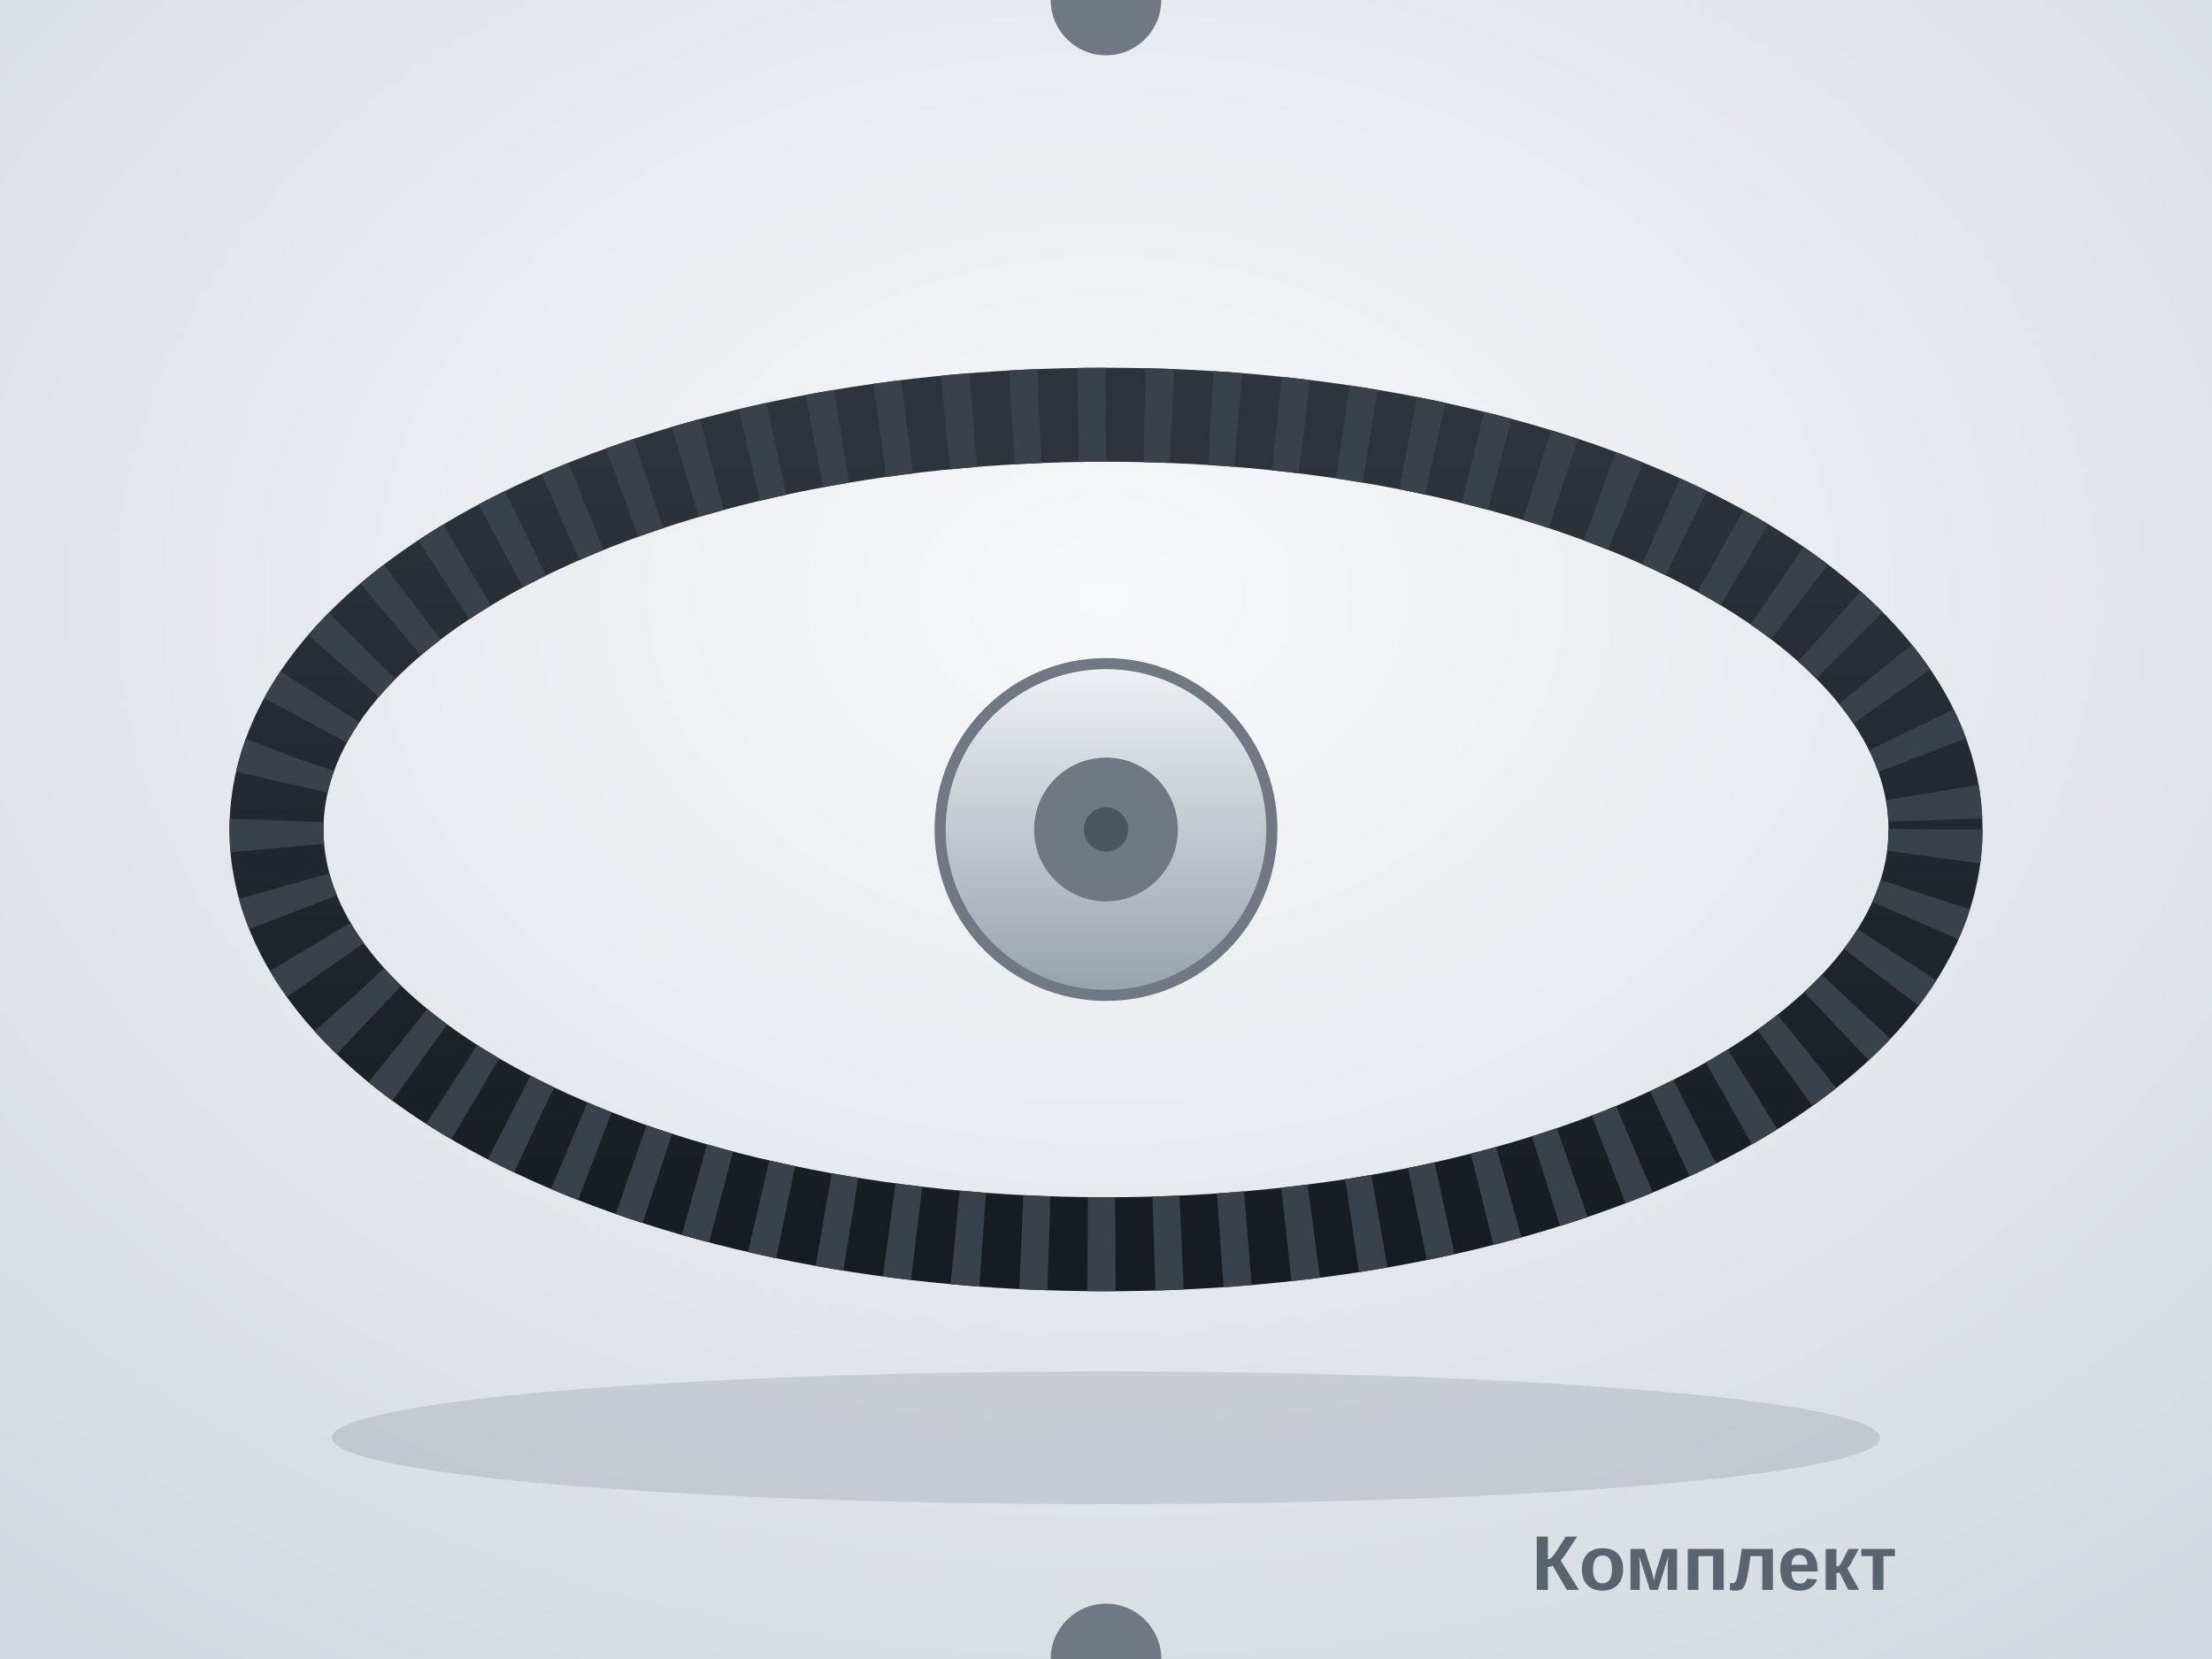
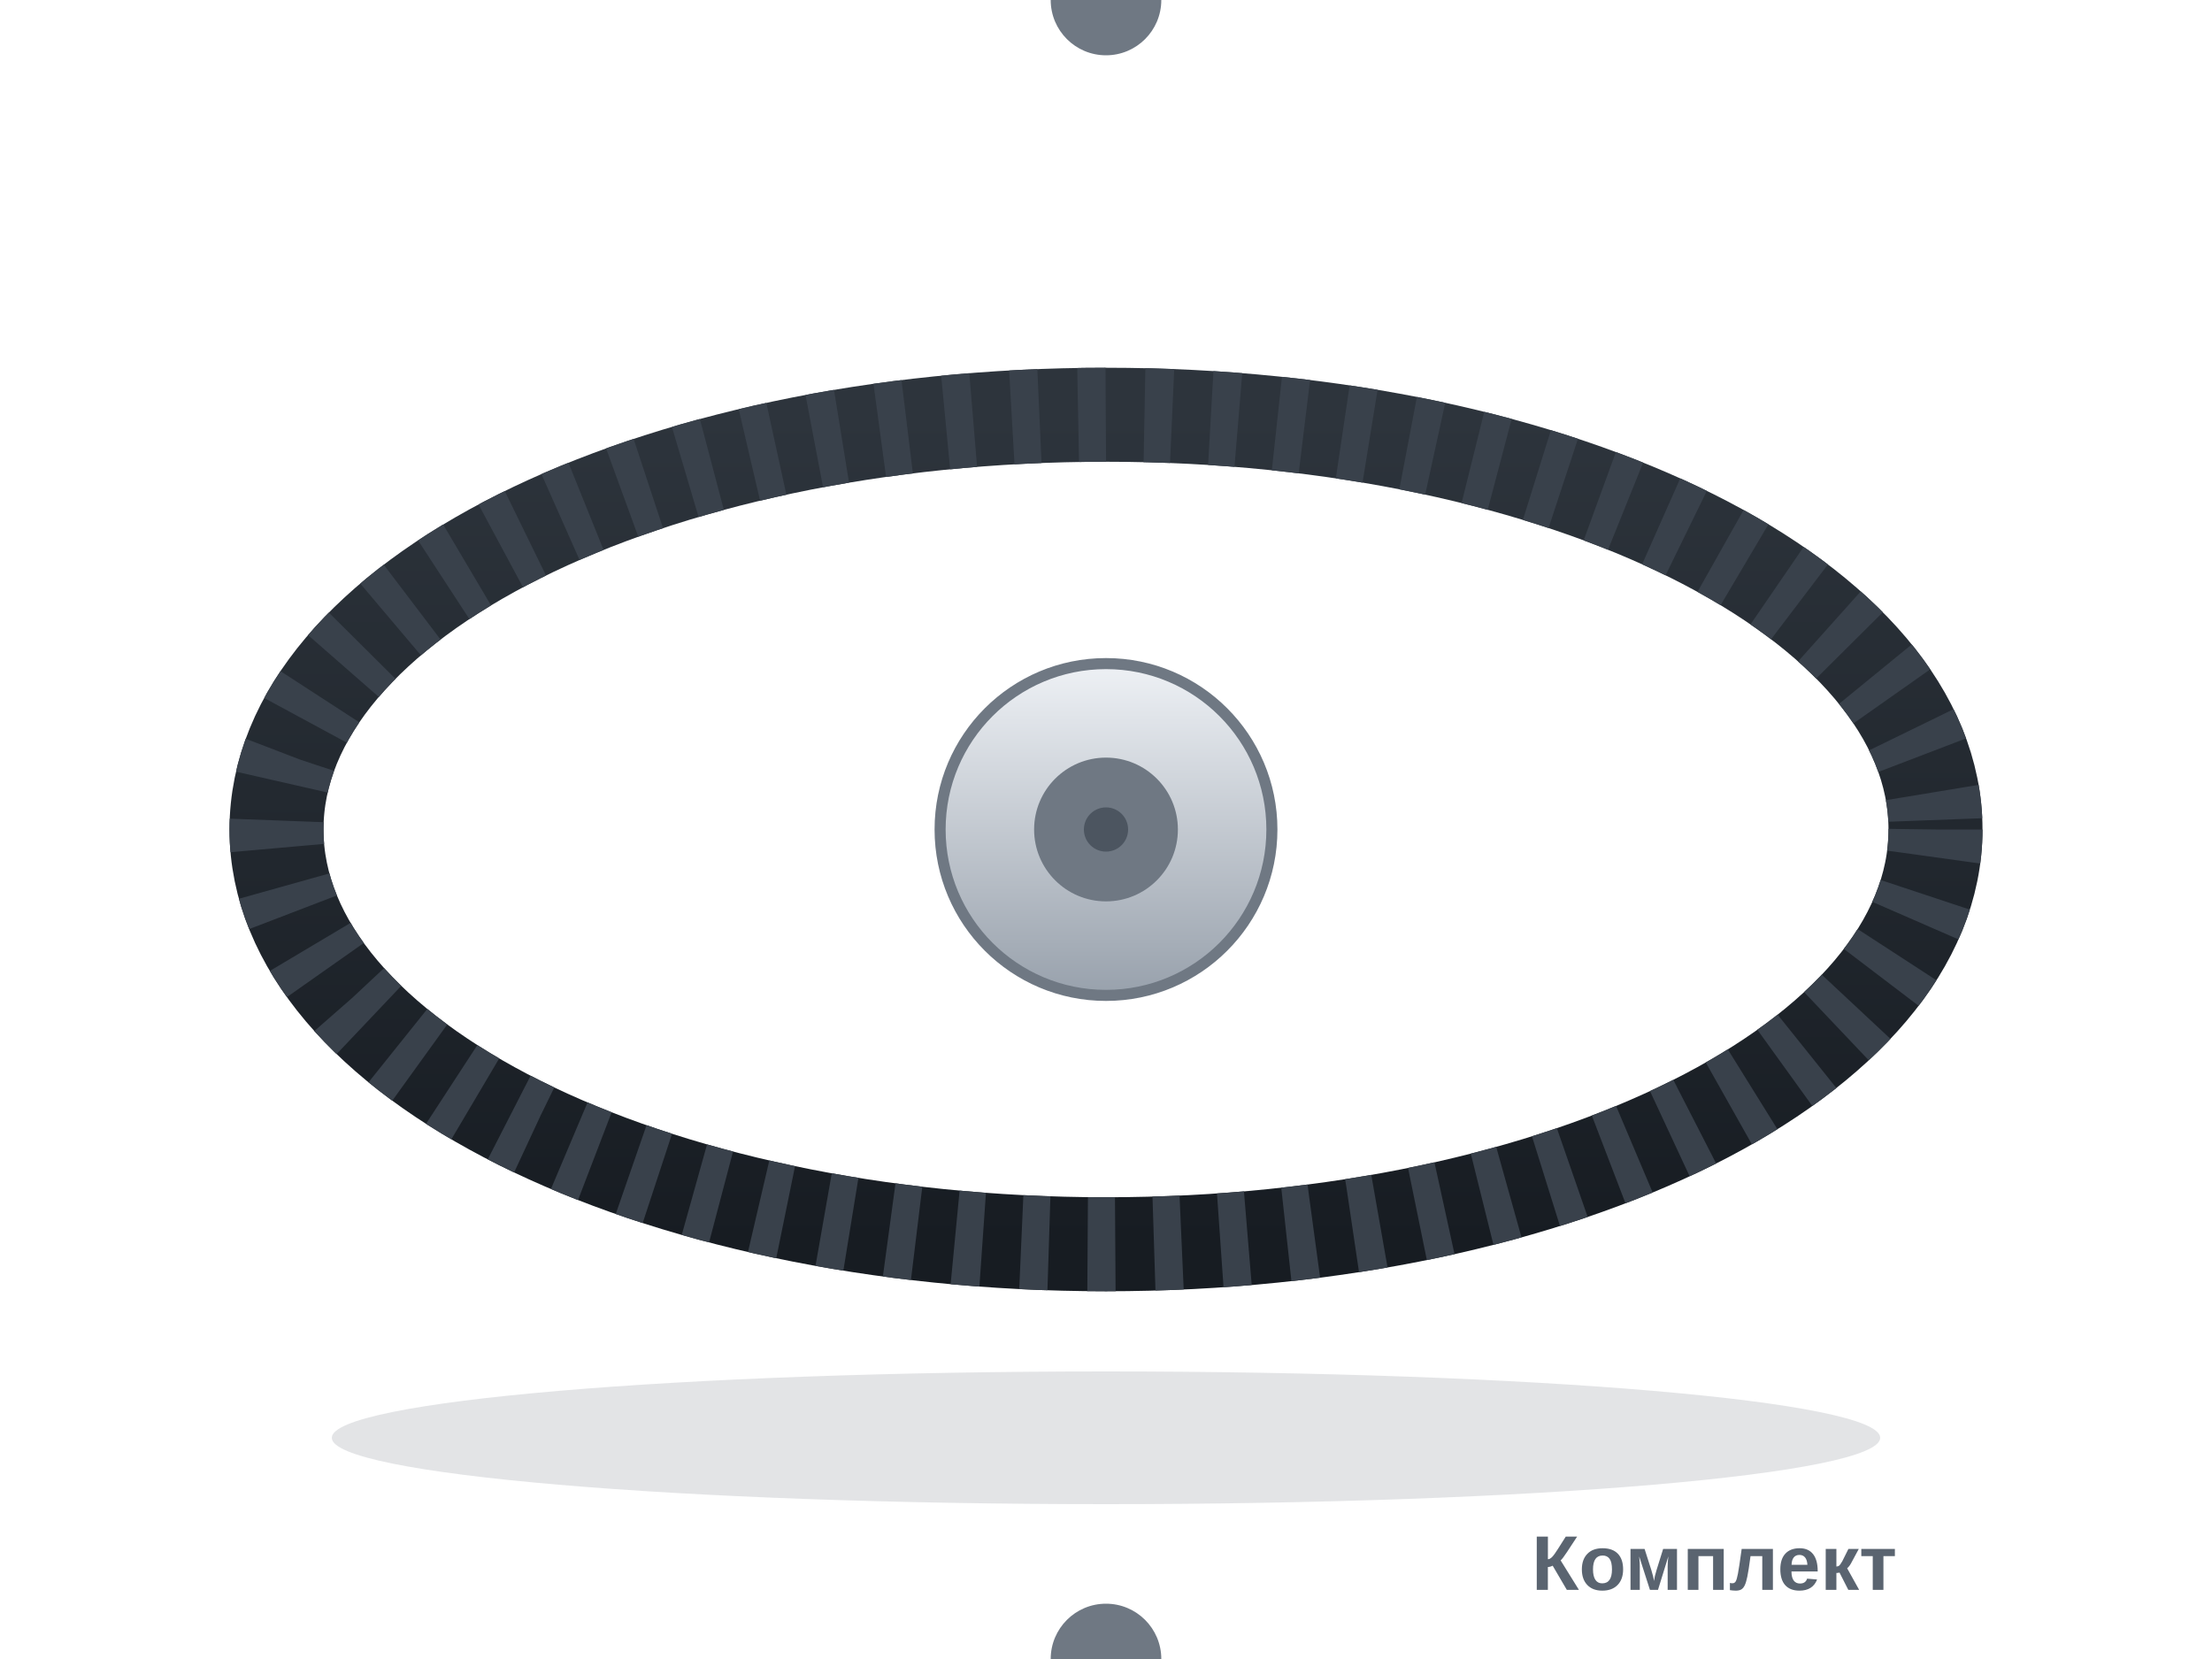
<svg xmlns="http://www.w3.org/2000/svg" viewBox="0 0 800 600">
  <defs>
    <radialGradient id="bg" cx="50%" cy="36%" r="78%">
      <stop offset="0%" stop-color="#f7f8fa" />
      <stop offset="100%" stop-color="#d3d8e0" />
    </radialGradient>
    <linearGradient id="steel" x1="0" y1="0" x2="0" y2="1">
      <stop offset="0%" stop-color="#eef1f5" />
      <stop offset="100%" stop-color="#98a1ac" />
    </linearGradient>
    <linearGradient id="belt" x1="0" y1="0" x2="0" y2="1">
      <stop offset="0%" stop-color="#2d343c" />
      <stop offset="100%" stop-color="#171c22" />
    </linearGradient>
  </defs>
-   <rect width="800" height="600" fill="url(#bg)" />
  <ellipse cx="400" cy="520" rx="280" ry="24" fill="rgba(20,30,45,.12)" />
  <g transform="translate(400 300)">
    <ellipse rx="300" ry="150" fill="none" stroke="url(#belt)" stroke-width="34" />
    <ellipse rx="300" ry="150" fill="none" stroke="#39414b" stroke-width="34" stroke-dasharray="10 14" />
    <circle rx="0" ry="0" r="60" fill="url(#steel)" stroke="#6f7883" stroke-width="4" />
    <circle r="26" fill="#6f7883" />
    <circle r="8" fill="#4c5560" />
    <path d="M-330 0 h-40 M330 0 h40" stroke="url(#steel)" stroke-width="26" stroke-linecap="round" />
    <path d="M0 -190 v-36 M0 190 v36" stroke="url(#steel)" stroke-width="26" stroke-linecap="round" />
    <circle cx="0" cy="-300" rx="46" ry="46" fill="url(#steel)" stroke="#6f7883" stroke-width="4" />
    <circle cx="0" cy="-300" r="20" fill="#6f7883" />
    <circle cx="0" cy="300" rx="46" ry="46" fill="url(#steel)" stroke="#6f7883" stroke-width="4" />
    <circle cx="0" cy="300" r="20" fill="#6f7883" />
  </g>
  <text x="620" y="575" font-family="Arial, sans-serif" font-size="28" font-weight="700" fill="#5a6470" text-anchor="middle">Комплект</text>
</svg>
